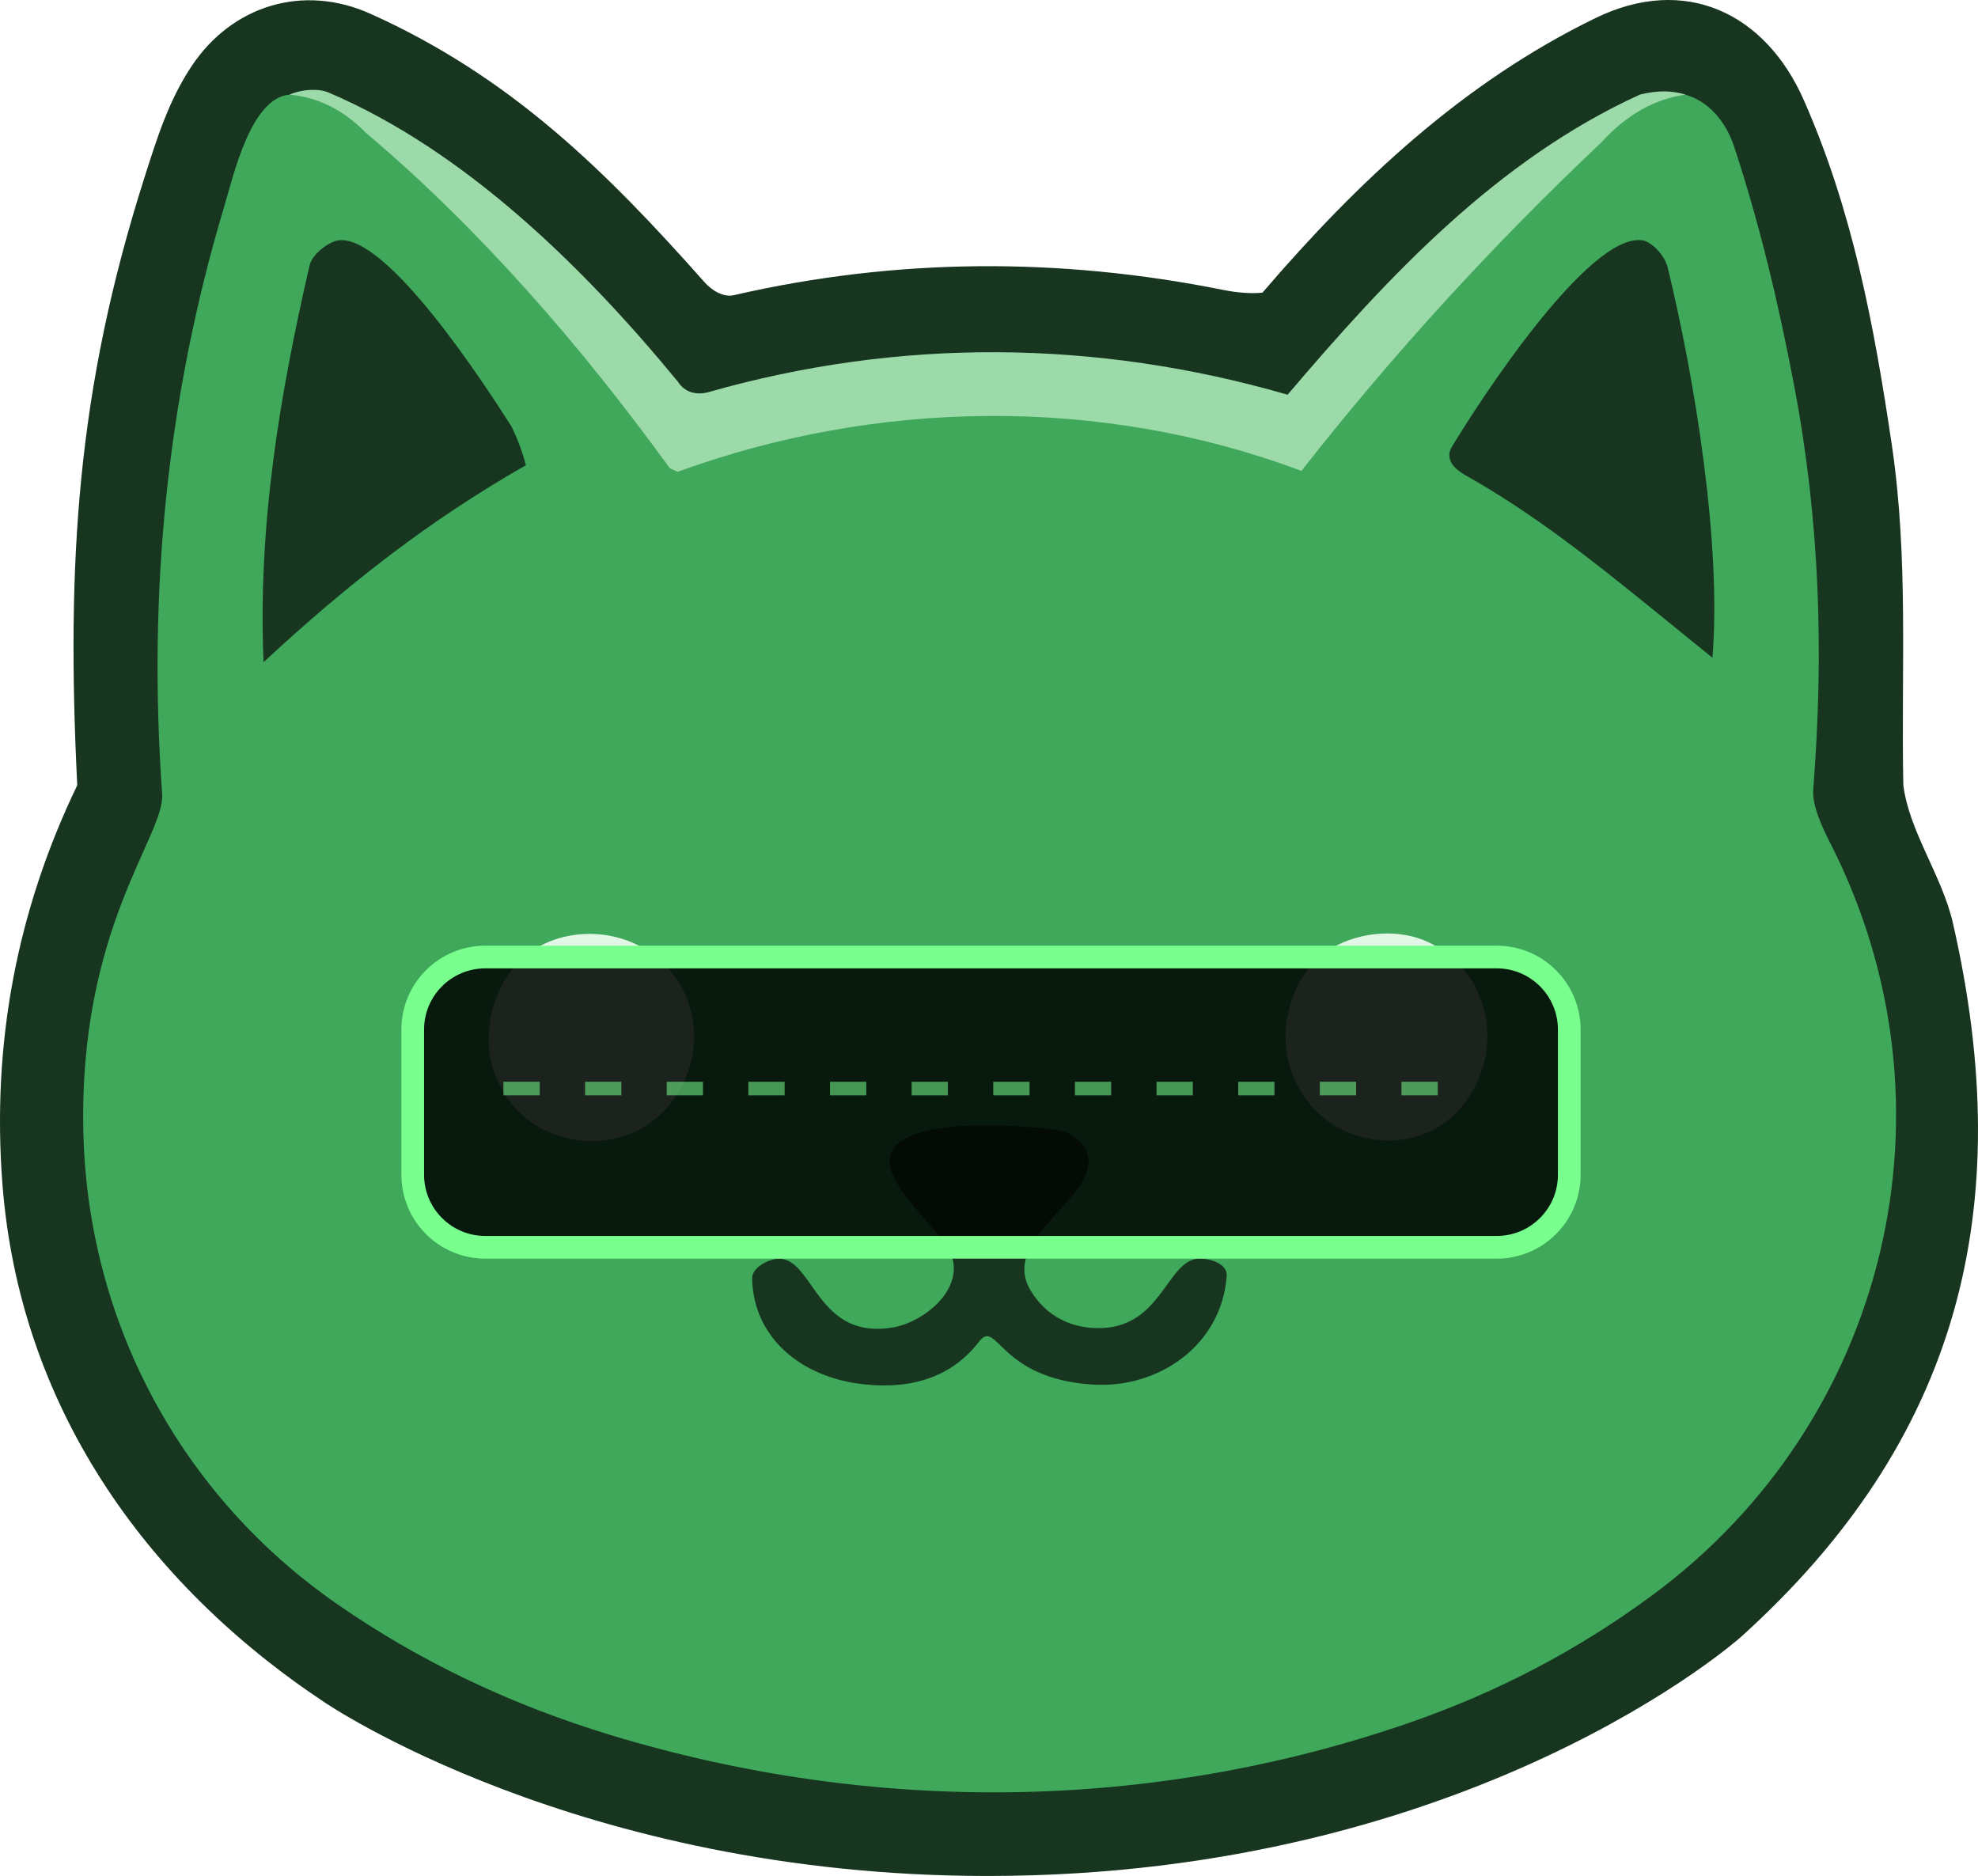
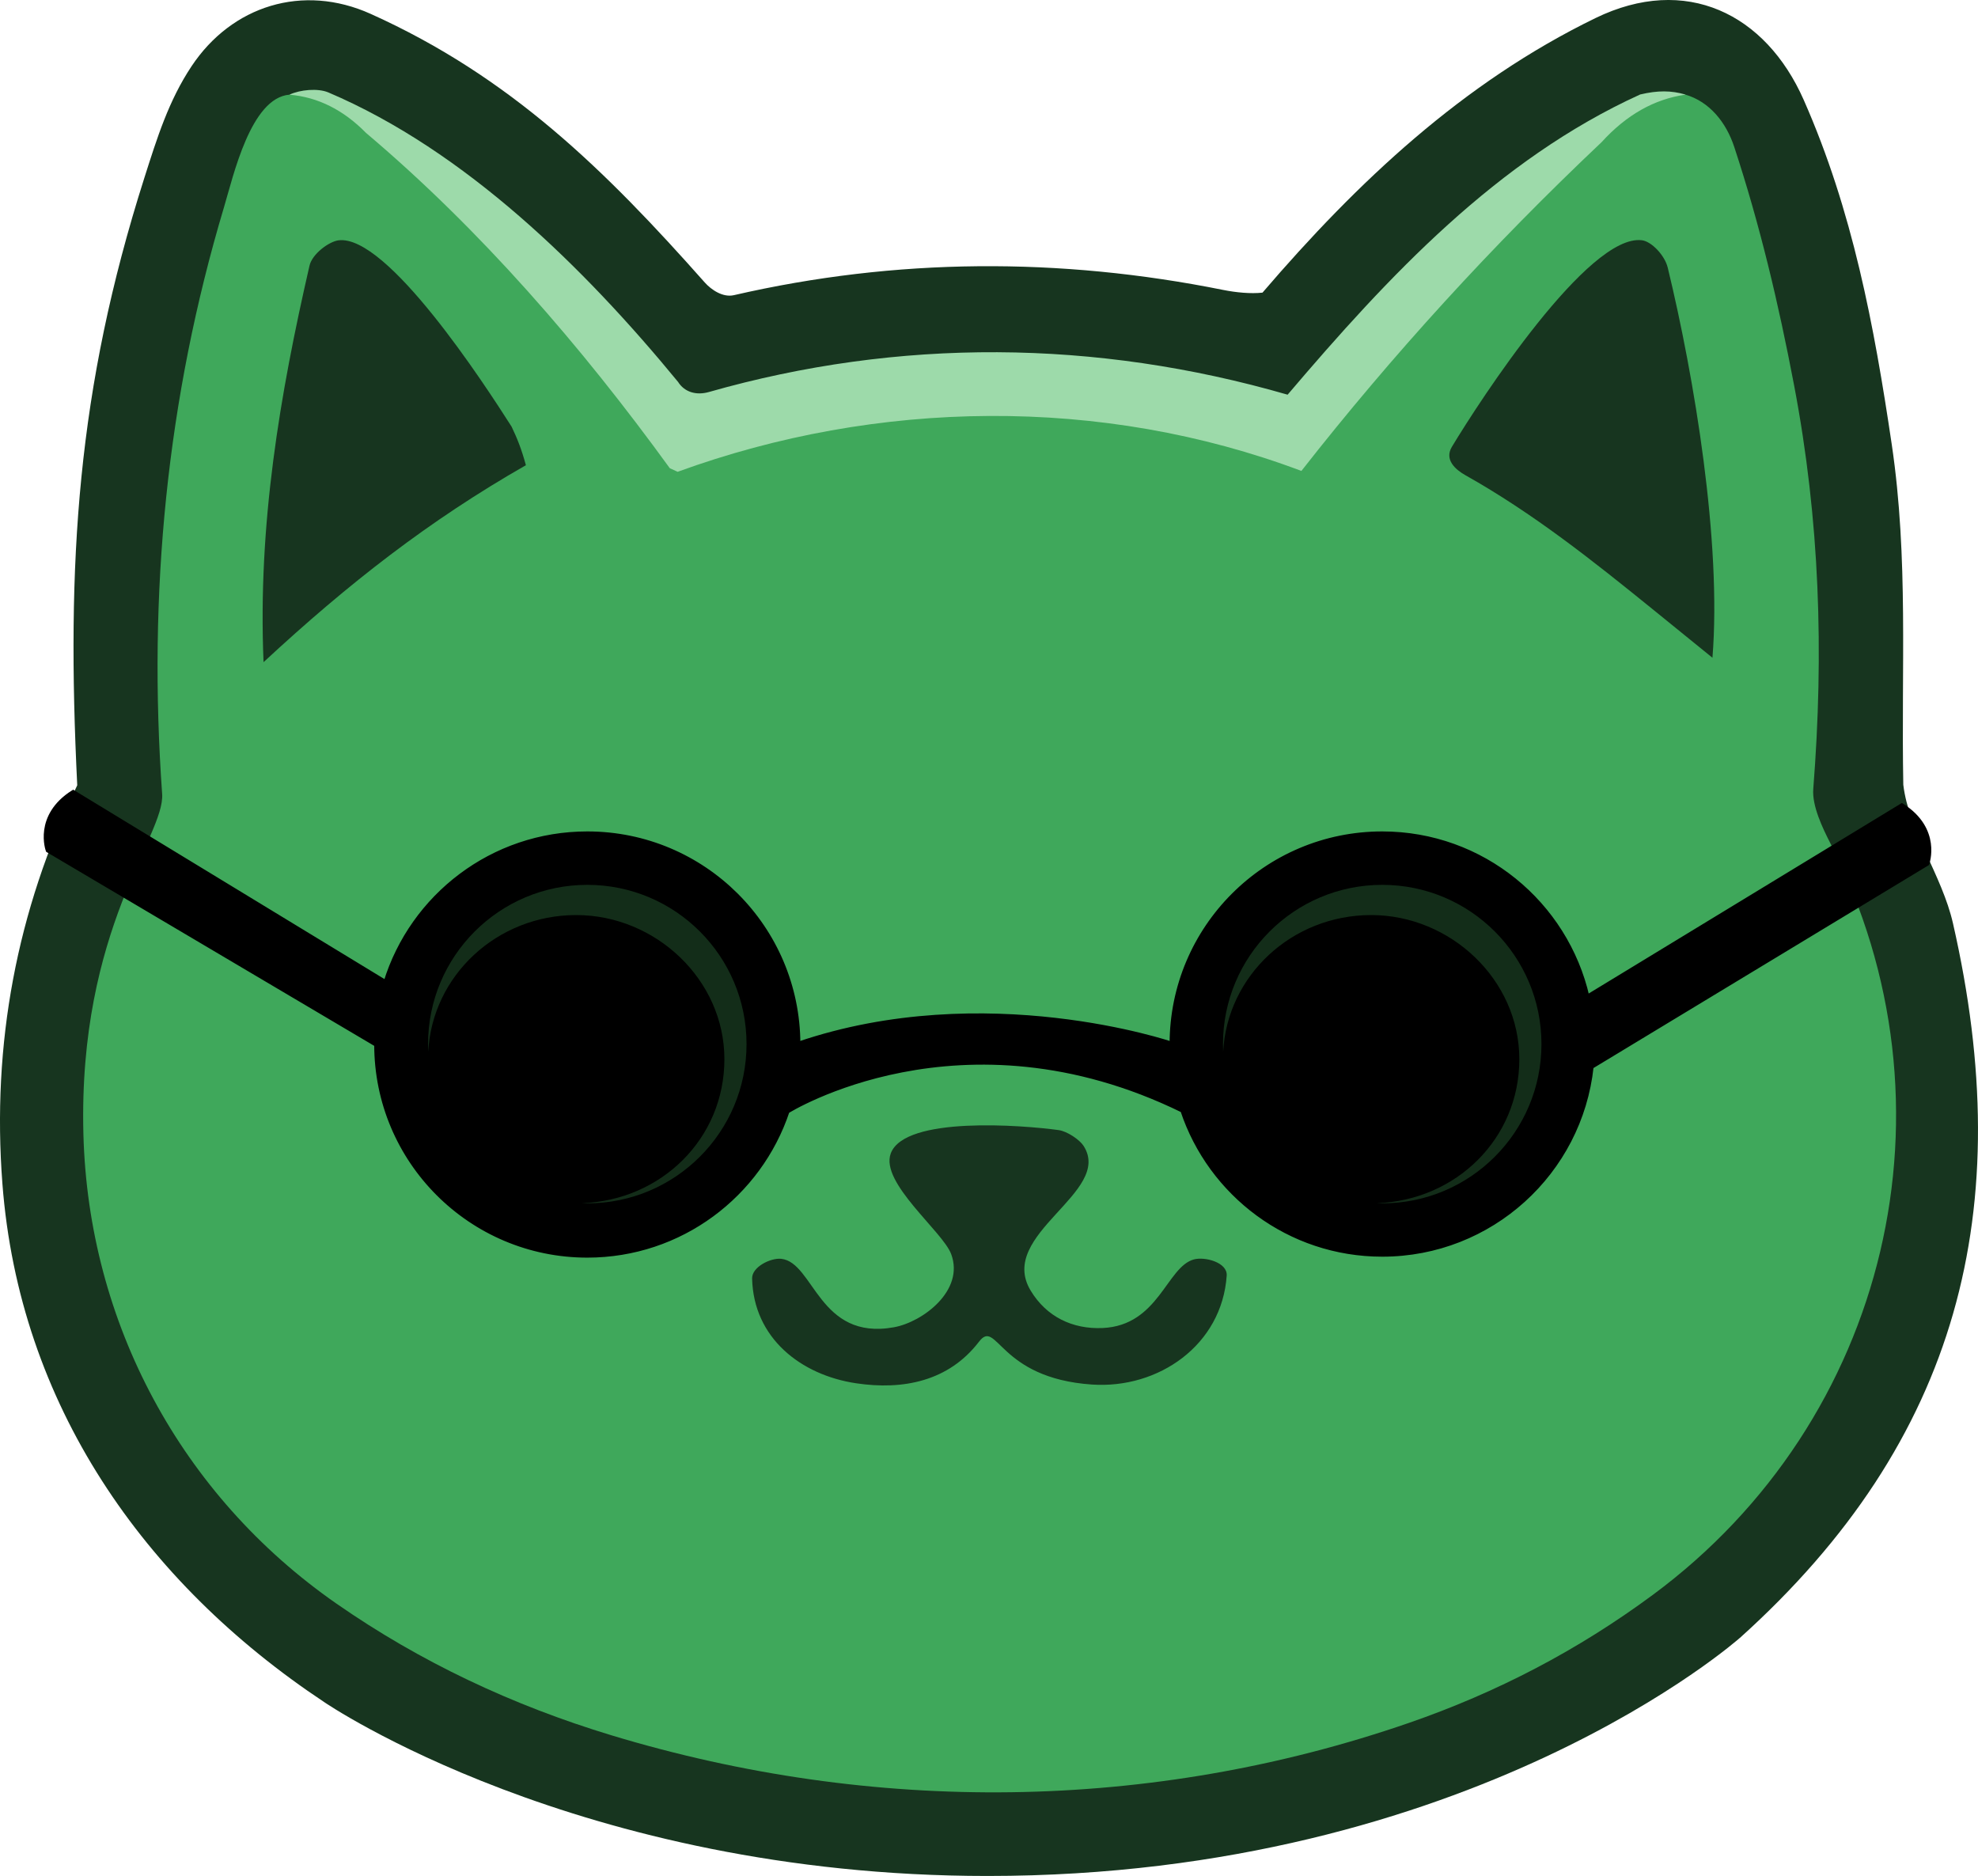
- <svg xmlns="http://www.w3.org/2000/svg" id="Layer_2" viewBox="0 0 436.12 413.61">
+ <svg xmlns="http://www.w3.org/2000/svg" id="Layer_2" version="1.1" viewBox="0 0 436.12 413.61">
  <defs>
-     <style>.cls-1{fill:#17351f;}.cls-2{fill:#3fa85b;}.cls-3{fill:#9ddaaa;}.cls-4{fill:#e2f7e5;}</style>
+     <style>
+       .st0 {
+         fill: #3fa85b;
+       }
+ 
+       .st1 {
+         fill: #17351f;
+       }
+ 
+       .st2 {
+         fill: #e2f7e5;
+       }
+ 
+       .st3 {
+         fill: #9ddaaa;
+       }
+ 
+       .st4 {
+         stroke: #000;
+         stroke-miterlimit: 10;
+       }
+ 
+       .st5 {
+         fill: #132d19;
+       }
+     </style>
  </defs>
  <g id="Layer_2-2">
-     <path class="cls-1" d="M383.62,361.12c48.39-43.54,61.33-94.69,46.98-157.56-2.41-10.56-9.73-20.31-10.95-30.54-.49-25.57,1.19-49.85-2.55-75.06-3.9-26.28-8.61-51.47-19.41-75.94-8.4-19.02-26.01-27.72-45.92-18.03-29.21,14.21-52.46,36.1-73.41,60.53-2.61.29-5.9-.04-8.68-.6-36.02-7.23-72.05-7.08-107.88,1.16-2.4.55-4.96-1.17-6.41-2.8-22.01-24.83-42.88-45.36-73.66-59.22-14.97-6.74-30.62-1.81-39.5,11.55-5.04,7.58-7.58,15.75-10.41,24.63-14.84,46.62-17.21,84.62-14.79,133.9C3.68,200.83-1.83,230.18.53,260.98c3.71,48.55,31.06,87.82,70.99,114.32,0,0,55.91,38.31,146.22,38.31,106.87,0,165.88-52.5,165.88-52.5h0Z" />
-     <path class="cls-3" d="M371.63,20.86c-15.54,6.31-48.5,42.71-60.19,56.72l-23.72,28.43c-44.58-16.4-92.76-16.4-137.06-.23-2.12.77-4.57-.61-5.18-2.43-12.41-17.09-25.6-32.7-40.15-47.91-6.54-6.84-12.45-13.63-20.05-19.33-6.48-6.3-13.41-11.56-21.44-15.25,2.36-1.1,6.26-1.45,8.56-.48,30.21,12.86,56.51,38.76,77.1,63.82,1.41,2.24,3.98,3.03,6.8,2.23,41.88-11.93,85.23-11.66,127.6.59,22.23-26.14,46.23-51.85,77.73-66.19,3.89-.92,6.85-.9,10,.02h0Z" />
-     <path class="cls-2" d="M63.85,20.88c6.24.53,11.86,3.34,16.86,8.43,25.23,21.32,47.44,47,66.97,73.92l1.73.79c43.97-16.02,93.54-16.75,137.53-.19,20.01-25.54,42.07-49.7,66.18-72.48,5.46-6.01,11.63-9.51,18.51-10.48,5.3,1.55,8.96,6.11,10.74,11.51,5.65,17.16,9.76,34.48,13.2,52.56,5.67,29.76,6.6,58.8,4.23,89-.3,3.76,2.07,8.65,3.76,11.97,29.46,57.79,12.85,127.28-39.15,165.73-16.51,12.2-34.32,21.5-53.79,28.23-56.89,19.64-118.13,20.19-175.79,2.73-21.86-6.62-42.18-16.19-60.65-29.04-34.29-23.85-54.7-61.95-55.79-103.49-1.19-45.48,18.02-65.83,17.36-75.03-3.15-44.15.97-87.04,13.65-129.4,2.06-6.87,5.89-24.09,14.44-24.77h0Z" />
-     <path class="cls-1" d="M364.62,134.51c-13.55-10.99-26.59-21.34-41.51-29.73-2.22-1.25-4.7-3.43-2.99-6.27,6.2-10.29,30.08-47.02,41.9-45.54,2.09.26,5.03,3.28,5.7,6.07,5.86,24.18,11.9,60.52,9.85,85.98l-12.95-10.51h0Z" />
-     <path class="cls-1" d="M115.95,102.57c-21.29,12.17-39.07,26.01-57.84,43.42-1.28-30.29,3.57-58.88,10.13-87.41.6-2.63,4.31-5.31,6.37-5.59,10.72-1.41,32.24,31.74,38.19,41.08,1.26,2.63,2.19,4.97,3.15,8.49h0Z" />
-     <path class="cls-1" d="M240.75,305.26c-20.67-1.42-20.88-14.69-24.9-9.44-6.66,8.7-16.71,10.72-27.1,9.16-12.16-1.82-22.62-9.96-22.92-23.11-.06-2.55,4.12-4.58,6.42-4.33,7.24.79,8.25,18.1,24.86,15.09,6.34-1.15,15.61-8.11,12.61-16.13-1.86-5-15.73-15.74-13.32-22.2,3.09-8.29,29.1-6.23,37.01-5.14,1.9.26,4.62,2.12,5.49,3.46,6.65,10.28-19.18,19.45-11.66,31.92,3.48,5.78,9.24,8.55,15.86,8.26,12.41-.55,14.11-13.51,20.15-15.13,2.43-.65,7.42.67,7.22,3.57-1.04,15.29-15.02,25.03-29.73,24.02h0Z" />
-     <path class="cls-4" d="M148.47,242.5c-7.32,10.23-21.48,11.71-31.1,5.06-10.31-7.12-12.56-21.14-5.65-32.19,6.55-10.46,21.97-12.4,32.06-5.09,9.89,7.17,12.52,21.27,4.69,32.21h0Z" />
-     <path class="cls-4" d="M323.07,243c-6.33,8.6-17.63,10.64-26.97,6.16-7.48-3.59-12.16-11.37-12.63-19.12s3.01-16.72,10.18-20.99c6.22-3.7,14.94-4.41,21.47-1.23,13.21,6.44,16.84,23.1,7.95,35.18Z" />
+     <path class="st1" d="M383.62,361.12c48.39-43.54,61.33-94.69,46.98-157.56-2.41-10.56-9.73-20.31-10.95-30.54-.49-25.57,1.19-49.85-2.55-75.06-3.9-26.28-8.61-51.47-19.41-75.94-8.4-19.02-26.01-27.72-45.92-18.03-29.21,14.21-52.46,36.1-73.41,60.53-2.61.29-5.9-.04-8.68-.6-36.02-7.23-72.05-7.08-107.88,1.16-2.4.55-4.96-1.17-6.41-2.8-22.01-24.83-42.88-45.36-73.66-59.22-14.97-6.74-30.62-1.81-39.5,11.55-5.04,7.58-7.58,15.75-10.41,24.63-14.84,46.62-17.21,84.62-14.79,133.9C3.68,200.83-1.83,230.18.53,260.98c3.71,48.55,31.06,87.82,70.99,114.32,0,0,55.91,38.31,146.22,38.31,106.87,0,165.88-52.5,165.88-52.5h0Z" />
+     <path class="st3" d="M371.63,20.86c-15.54,6.31-48.5,42.71-60.19,56.72l-23.72,28.43c-44.58-16.4-92.76-16.4-137.06-.23-2.12.77-4.57-.61-5.18-2.43-12.41-17.09-25.6-32.7-40.15-47.91-6.54-6.84-12.45-13.63-20.05-19.33-6.48-6.3-13.41-11.56-21.44-15.25,2.36-1.1,6.26-1.45,8.56-.48,30.21,12.86,56.51,38.76,77.1,63.82,1.41,2.24,3.98,3.03,6.8,2.23,41.88-11.93,85.23-11.66,127.6.59,22.23-26.14,46.23-51.85,77.73-66.19,3.89-.92,6.85-.9,10,.02h0Z" />
+     <path class="st0" d="M63.85,20.88c6.24.53,11.86,3.34,16.86,8.43,25.23,21.32,47.44,47,66.97,73.92l1.73.79c43.97-16.02,93.54-16.75,137.53-.19,20.01-25.54,42.07-49.7,66.18-72.48,5.46-6.01,11.63-9.51,18.51-10.48,5.3,1.55,8.96,6.11,10.74,11.51,5.65,17.16,9.76,34.48,13.2,52.56,5.67,29.76,6.6,58.8,4.23,89-.3,3.76,2.07,8.65,3.76,11.97,29.46,57.79,12.85,127.28-39.15,165.73-16.51,12.2-34.32,21.5-53.79,28.23-56.89,19.64-118.13,20.19-175.79,2.73-21.86-6.62-42.18-16.19-60.65-29.04-34.29-23.85-54.7-61.95-55.79-103.49-1.19-45.48,18.02-65.83,17.36-75.03-3.15-44.15.97-87.04,13.65-129.4,2.06-6.87,5.89-24.09,14.44-24.77h0Z" />
+     <path class="st1" d="M364.62,134.51c-13.55-10.99-26.59-21.34-41.51-29.73-2.22-1.25-4.7-3.43-2.99-6.27,6.2-10.29,30.08-47.02,41.9-45.54,2.09.26,5.03,3.28,5.7,6.07,5.86,24.18,11.9,60.52,9.85,85.98l-12.95-10.51h0Z" />
+     <path class="st1" d="M115.95,102.57c-21.29,12.17-39.07,26.01-57.84,43.42-1.28-30.29,3.57-58.88,10.13-87.41.6-2.63,4.31-5.31,6.37-5.59,10.72-1.41,32.24,31.74,38.19,41.08,1.26,2.63,2.19,4.97,3.15,8.49h0Z" />
+     <path class="st1" d="M240.75,305.26c-20.67-1.42-20.88-14.69-24.9-9.44-6.66,8.7-16.71,10.72-27.1,9.16-12.16-1.82-22.62-9.96-22.92-23.11-.06-2.55,4.12-4.58,6.42-4.33,7.24.79,8.25,18.1,24.86,15.09,6.34-1.15,15.61-8.11,12.61-16.13-1.86-5-15.73-15.74-13.32-22.2,3.09-8.29,29.1-6.23,37.01-5.14,1.9.26,4.62,2.12,5.49,3.46,6.65,10.28-19.18,19.45-11.66,31.92,3.48,5.78,9.24,8.55,15.86,8.26,12.41-.55,14.11-13.51,20.15-15.13,2.43-.65,7.42.67,7.22,3.57-1.04,15.29-15.02,25.03-29.73,24.02h0Z" />
+     <path class="st2" d="M148.47,242.5c-7.32,10.23-21.48,11.71-31.1,5.06-10.31-7.12-12.56-21.14-5.65-32.19,6.55-10.46,21.97-12.4,32.06-5.09,9.89,7.17,12.52,21.27,4.69,32.21h0Z" />
+     <path class="st2" d="M323.07,243c-6.33,8.6-17.63,10.64-26.97,6.16-7.48-3.59-12.16-11.37-12.63-19.12s3.01-16.72,10.18-20.99c6.22-3.7,14.94-4.41,21.47-1.23,13.21,6.44,16.84,23.1,7.95,35.18Z" />
  </g>
-   <style>@keyframes orangeCyberScan{0%,100%{opacity:.35}50%{opacity:.8}}</style>
-   <g>
-     <rect x="91" y="211" width="255" height="64" rx="16" fill="#020604" fill-opacity=".88" stroke="#79ff8e" stroke-width="5" />
-     <path d="M111 240h211" stroke="#79ff8e" stroke-width="3" stroke-dasharray="8 10" opacity=".55" style="animation:orangeCyberScan 2.4s ease-in-out infinite" />
-   </g>
+   <path class="st4" d="M419.34,177.62l-69.38,42.21c-4.71-20.62-23.15-36.02-45.2-36.02-25.62,0-46.38,20.77-46.38,46.38,0,0-41.11-14.08-82.41,0,0,0,0,0,0,0-.06-25.63-20.84-46.38-46.48-46.38-20.91,0-38.6,13.81-44.44,32.81l-68.92-41.93c-8.31,5.26-5.55,12.77-5.55,12.77l72.43,42.84c0,25.67,20.81,46.48,46.48,46.48,20.53,0,37.93-13.31,44.09-31.77,0,0,38.32-24.12,87.17-.2,6.13,18.45,23.51,31.76,44.01,31.76,23.93,0,43.62-18.12,46.11-41.39l74.02-44.79s2.75-7.51-5.55-12.77Z" />
+   <path class="st5" d="M304.76,195.09c-19.39,0-35.11,15.72-35.11,35.11,0,.57.02,1.13.04,1.69.88-16.79,15.15-30.14,32.63-30.14s32.67,14.23,32.67,31.78-13.96,31.12-31.43,31.75c.4.01.8.03,1.2.03,19.39,0,35.11-15.72,35.11-35.11s-15.72-35.11-35.11-35.11Z" />
+   <path class="st5" d="M129.49,195.09c-19.39,0-35.11,15.72-35.11,35.11,0,.57.02,1.13.04,1.69.88-16.79,15.15-30.14,32.63-30.14s32.67,14.23,32.67,31.78-13.96,31.12-31.43,31.75c.4.01.8.03,1.2.03,19.39,0,35.11-15.72,35.11-35.11s-15.72-35.11-35.11-35.11Z" />
</svg>
